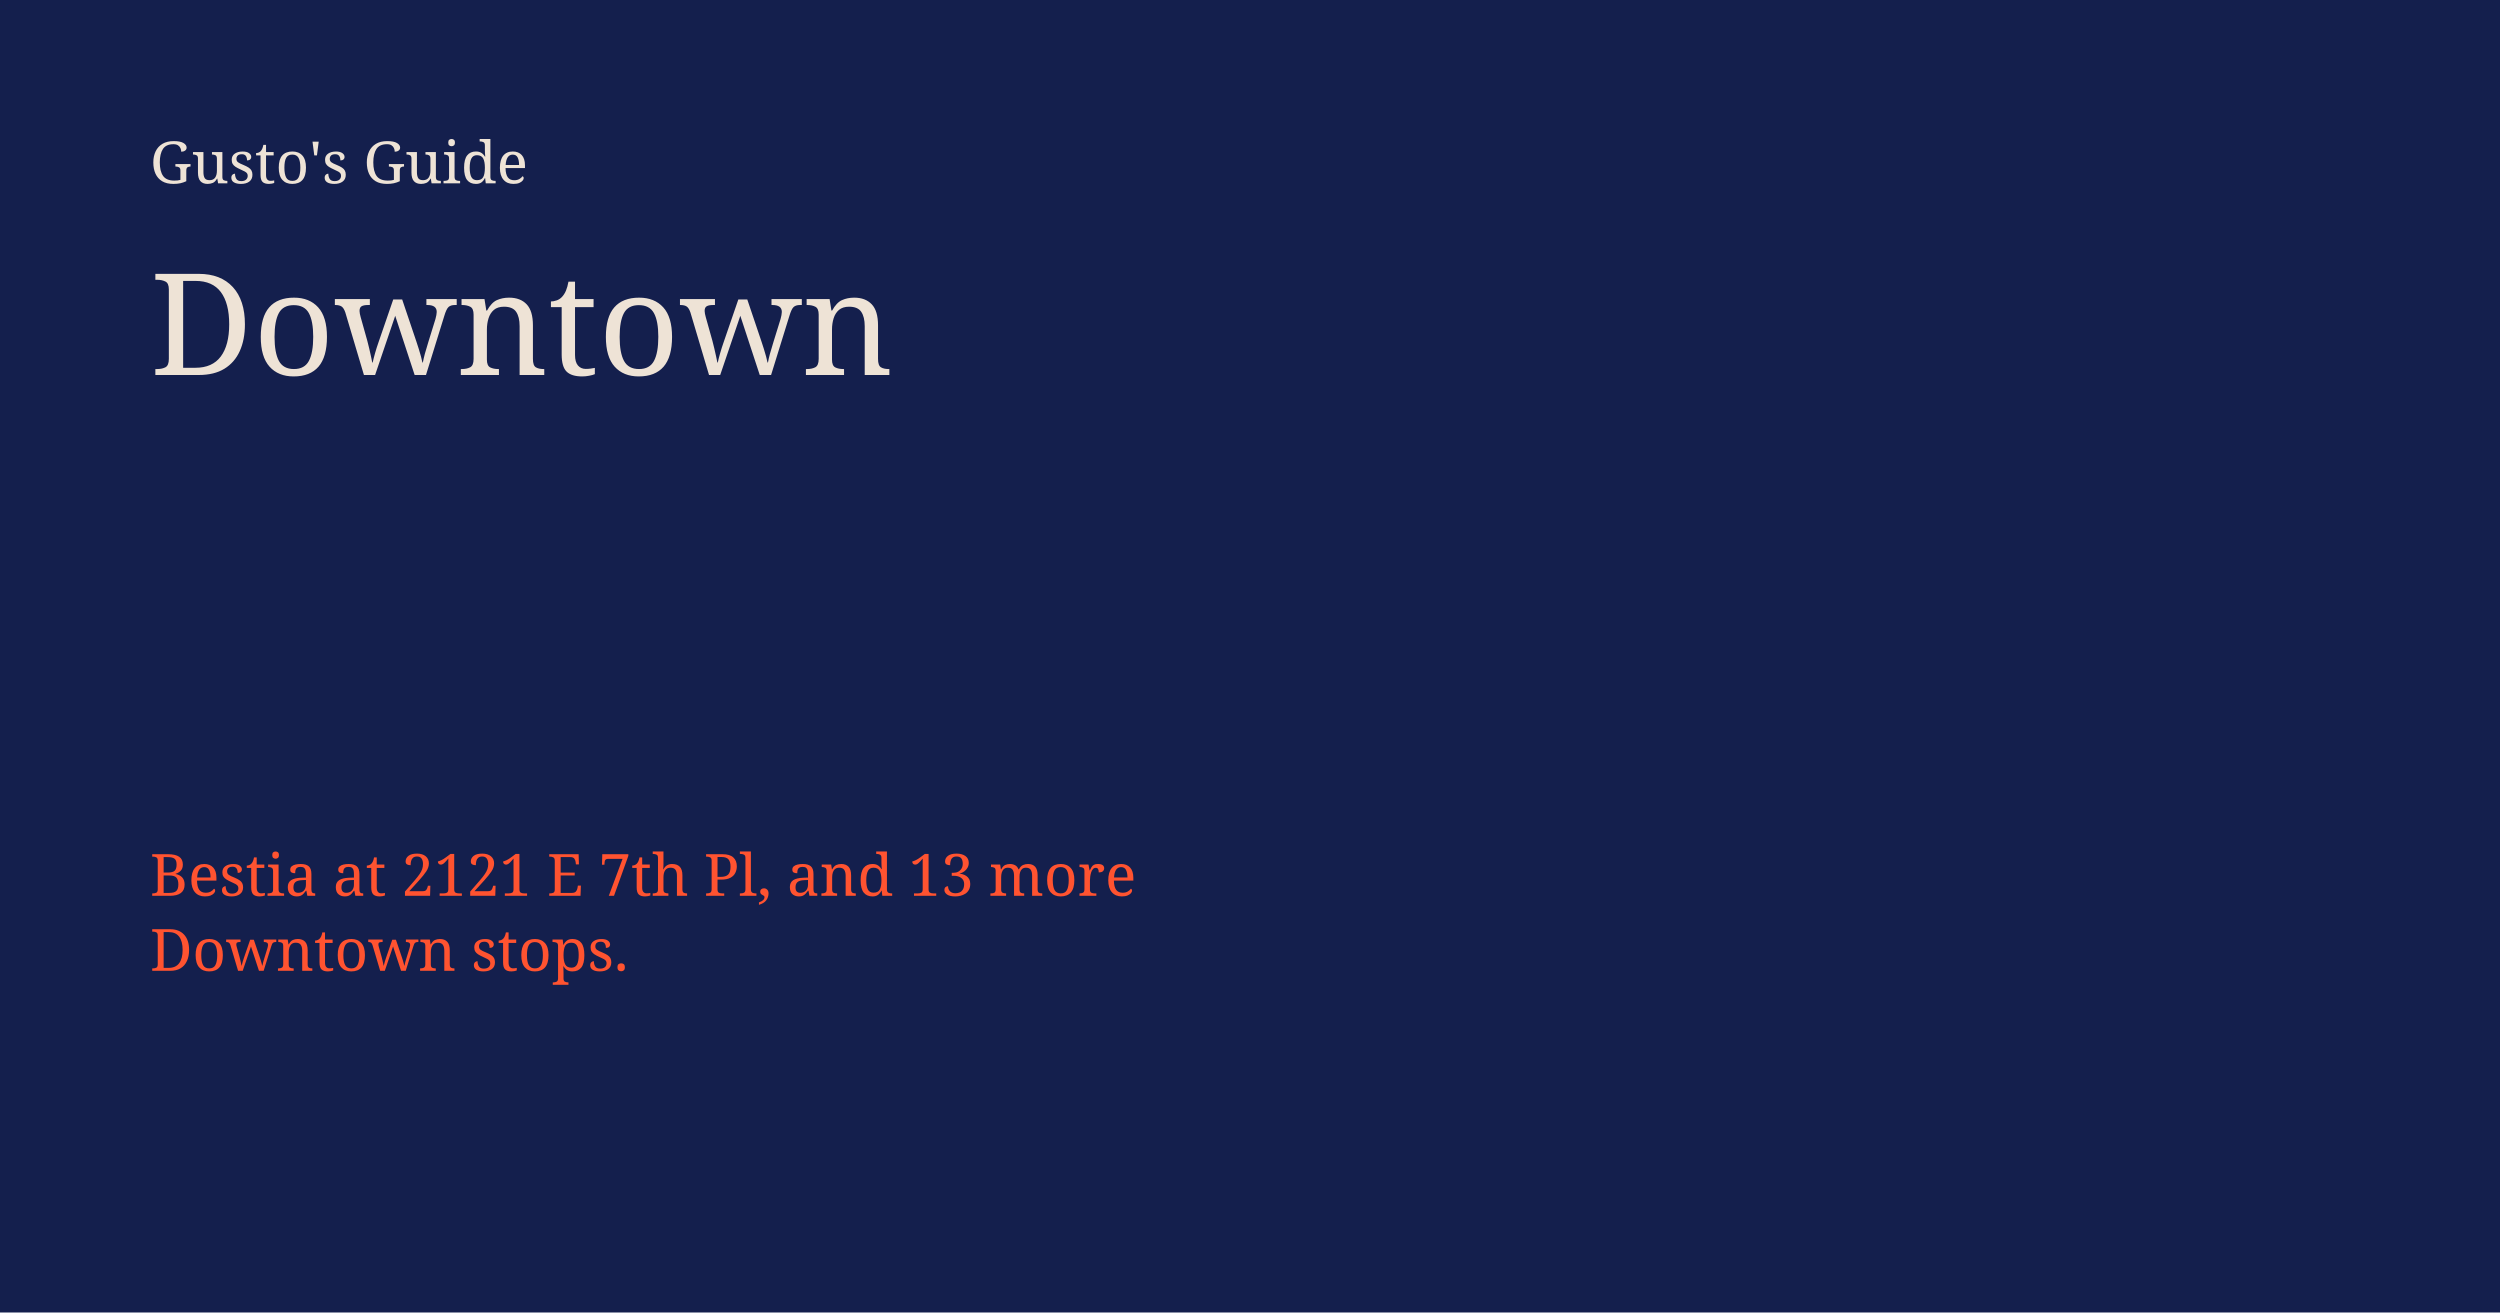
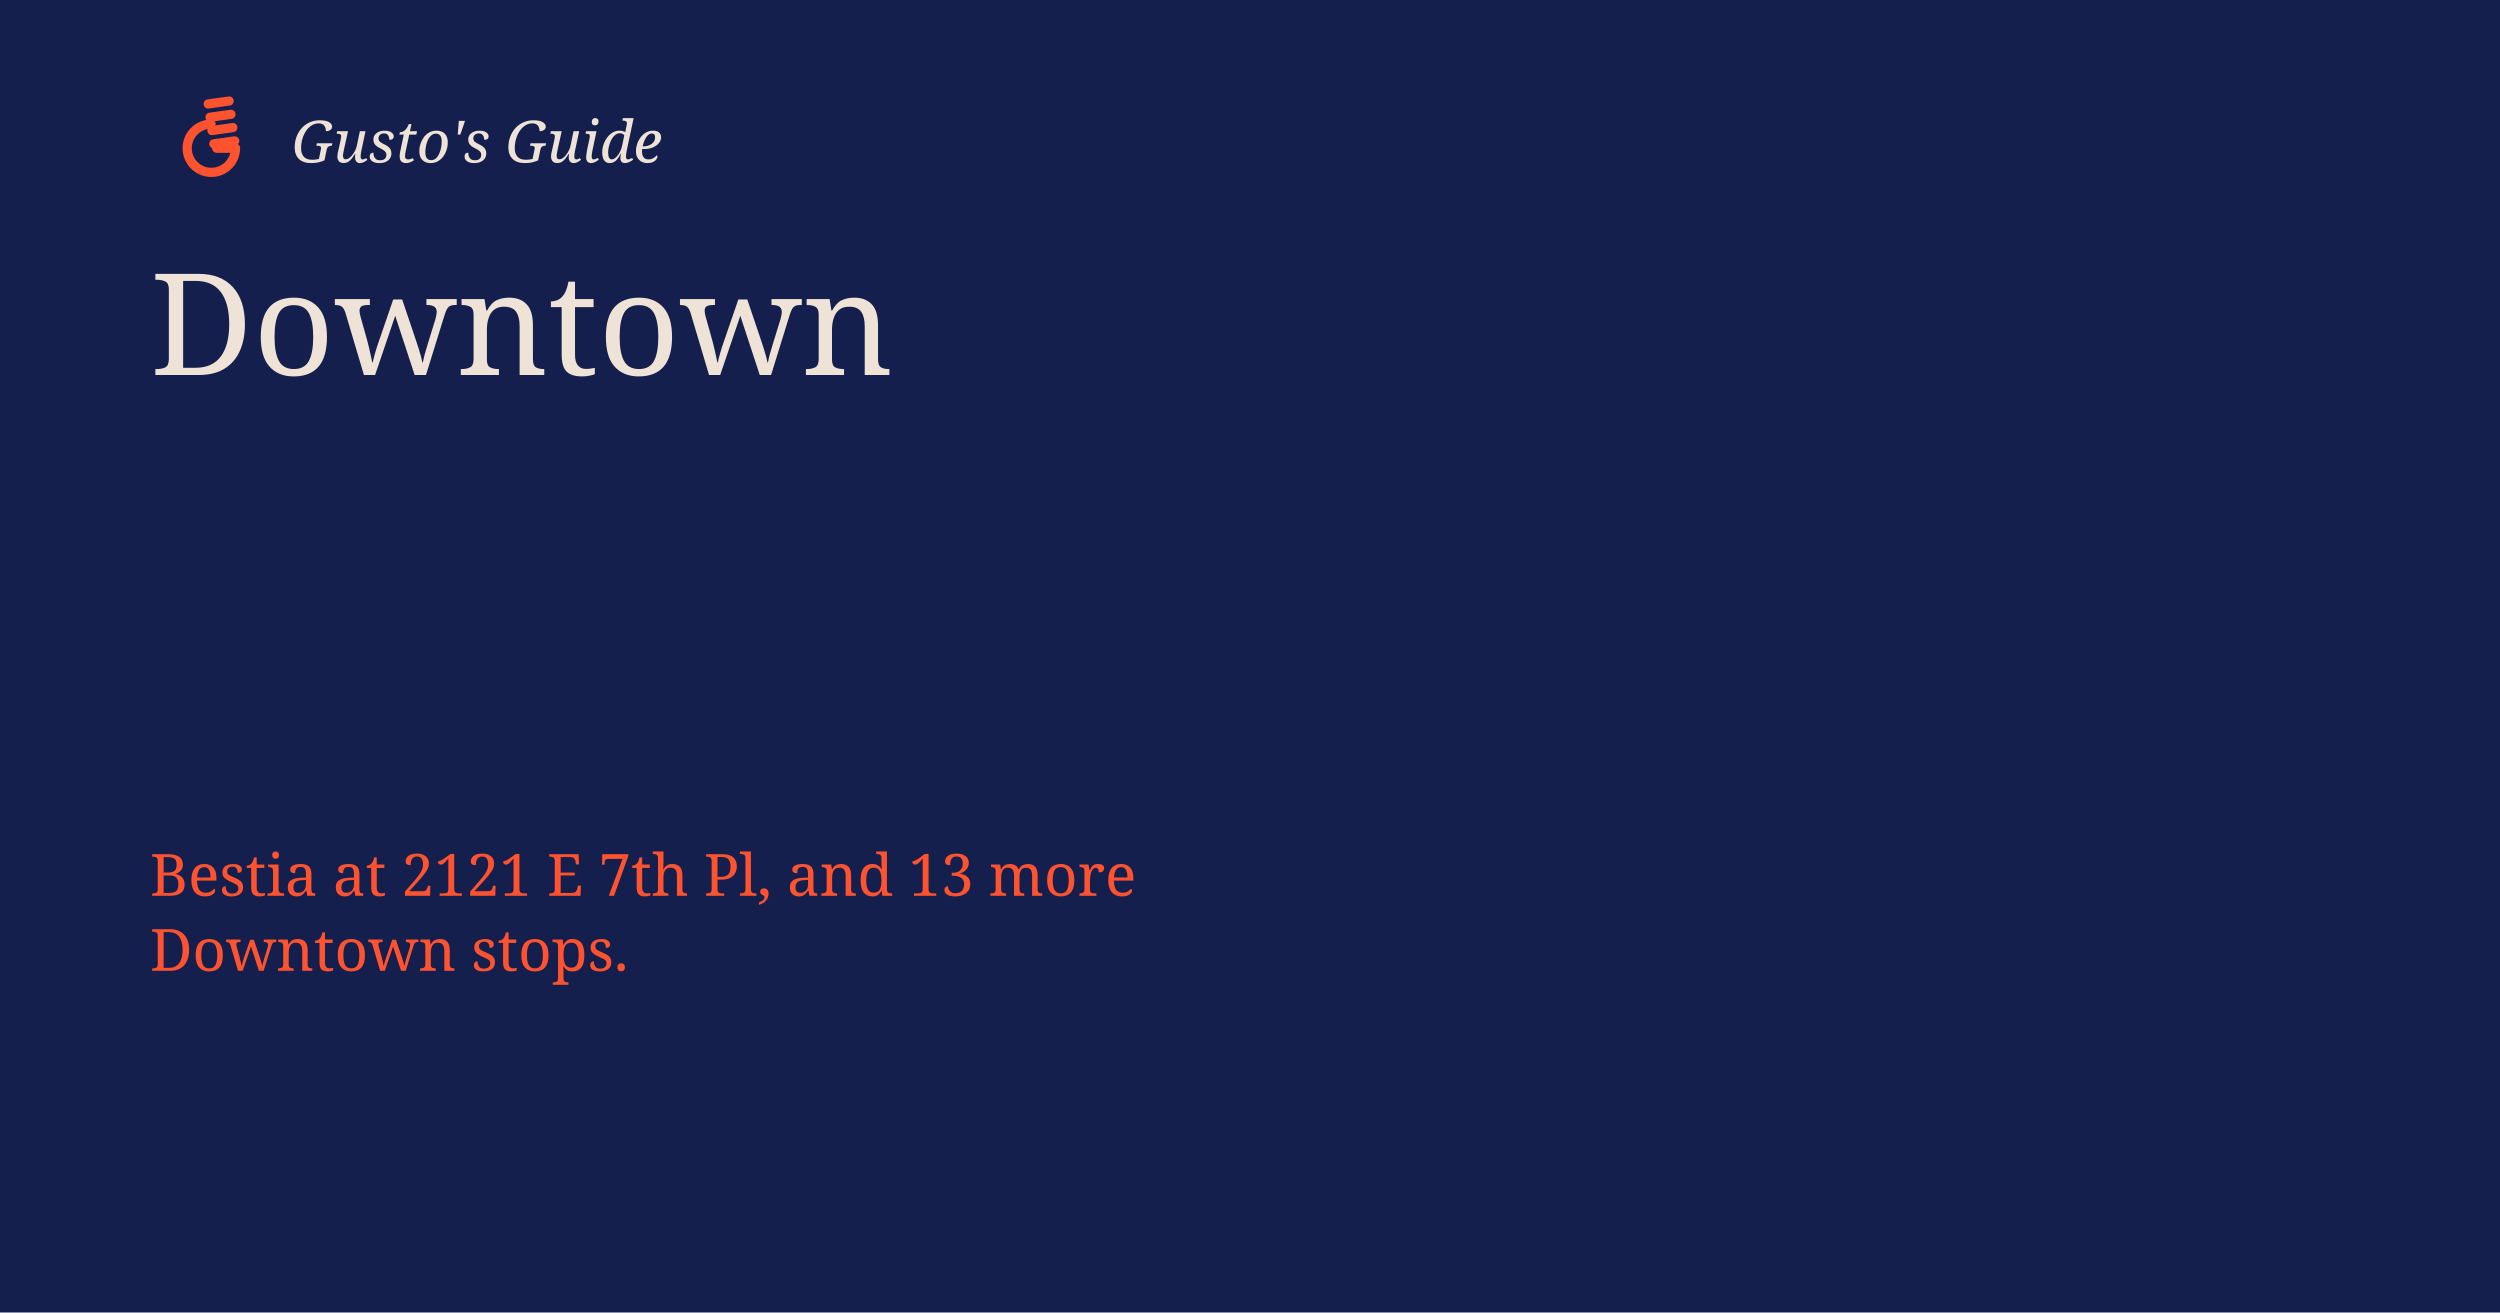
<svg xmlns="http://www.w3.org/2000/svg" width="1200" height="630" viewBox="0 0 1200 630">
  <rect width="1200" height="630" fill="#141F4D" />
-   <text x="72" y="88" fill="#EEE3D6" font-family="Georgia, serif" font-size="28">Gusto's Guide</text>
+   <g transform="translate(72 36) scale(0.92)">
+     <g transform="translate(9.6 -0.99)" fill="none" stroke="#FF5330" stroke-width="4.8" stroke-linecap="round" stroke-linejoin="round">
+       <path d="M 35 39.2 A 12.6 12.6 0 1 1 20.65 26.72 L 22.23 26.5" />
+       <path d="M 35 39.2 L 25.2 39.2" />
+       <path d="M 20.77 16.1 L 31.66 14.57 M 21.74 23.03 L 32.64 21.5 M 22.72 29.97 L 33.61 28.43 M 23.69 36.9 L 34.59 35.37" />
+     </g>
+   </g>
+   <text x="140" y="78" fill="#EEE3D6" font-family="Georgia, serif" font-size="28" font-style="italic">Gusto's Guide</text>
  <text x="72" y="180" fill="#EEE3D6" font-family="Georgia, serif" font-size="68">Downtown</text>
  <text x="72" y="430" fill="#FF5330" font-family="Georgia, serif" font-size="28">Bestia at 2121 E 7th Pl, and 13 more</text>
  <text x="72" y="466" fill="#FF5330" font-family="Georgia, serif" font-size="28">Downtown stops.</text>
</svg>
